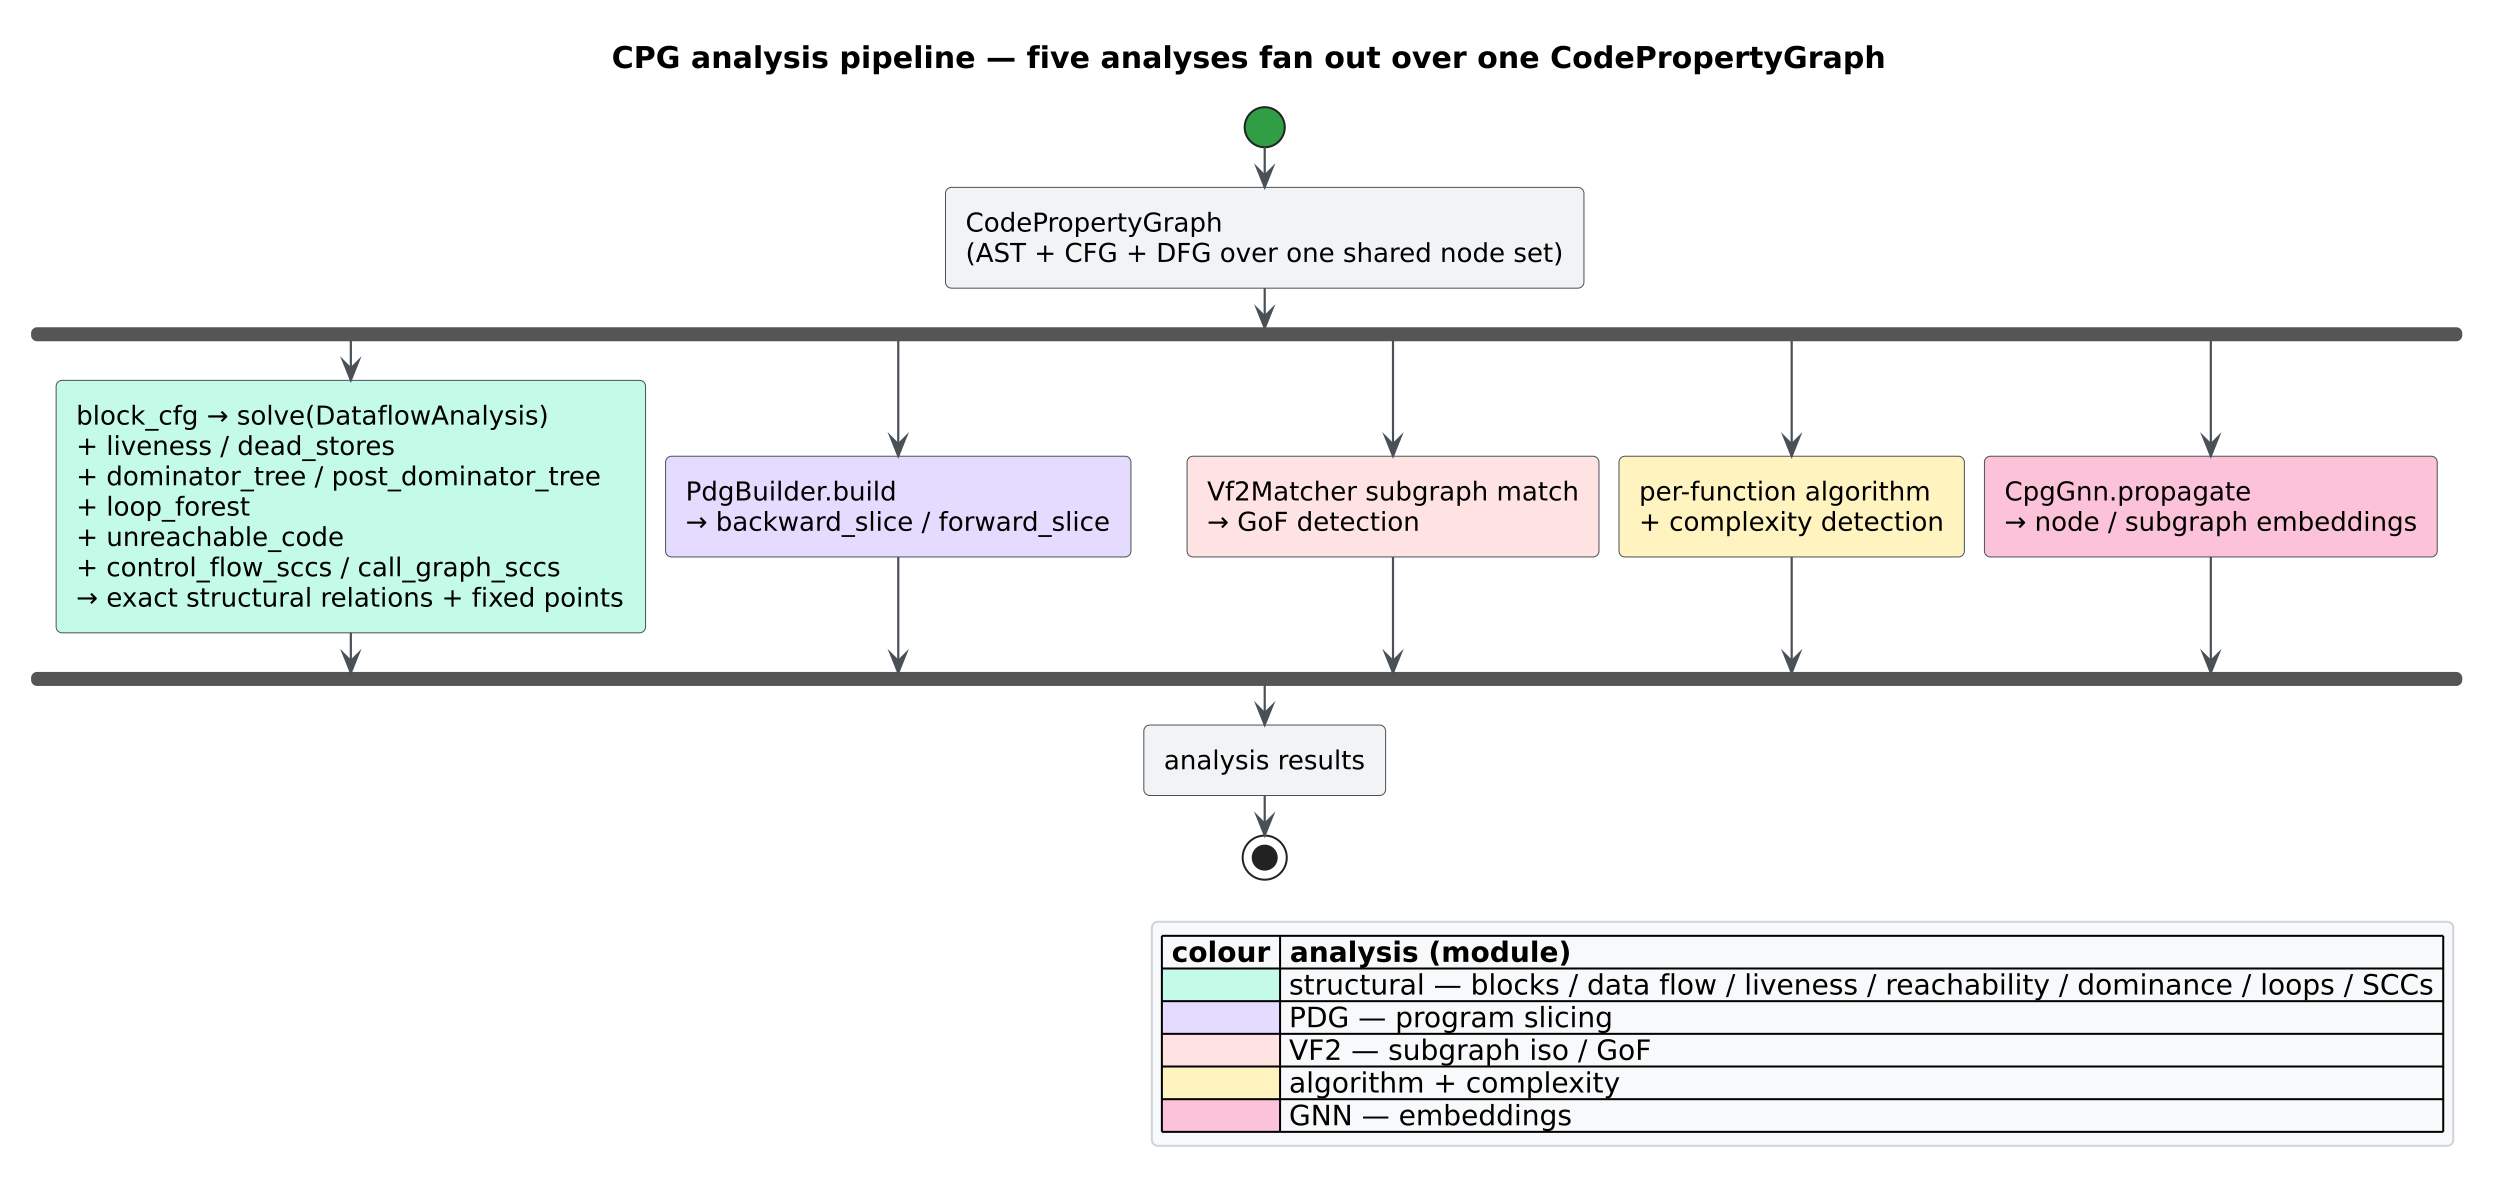
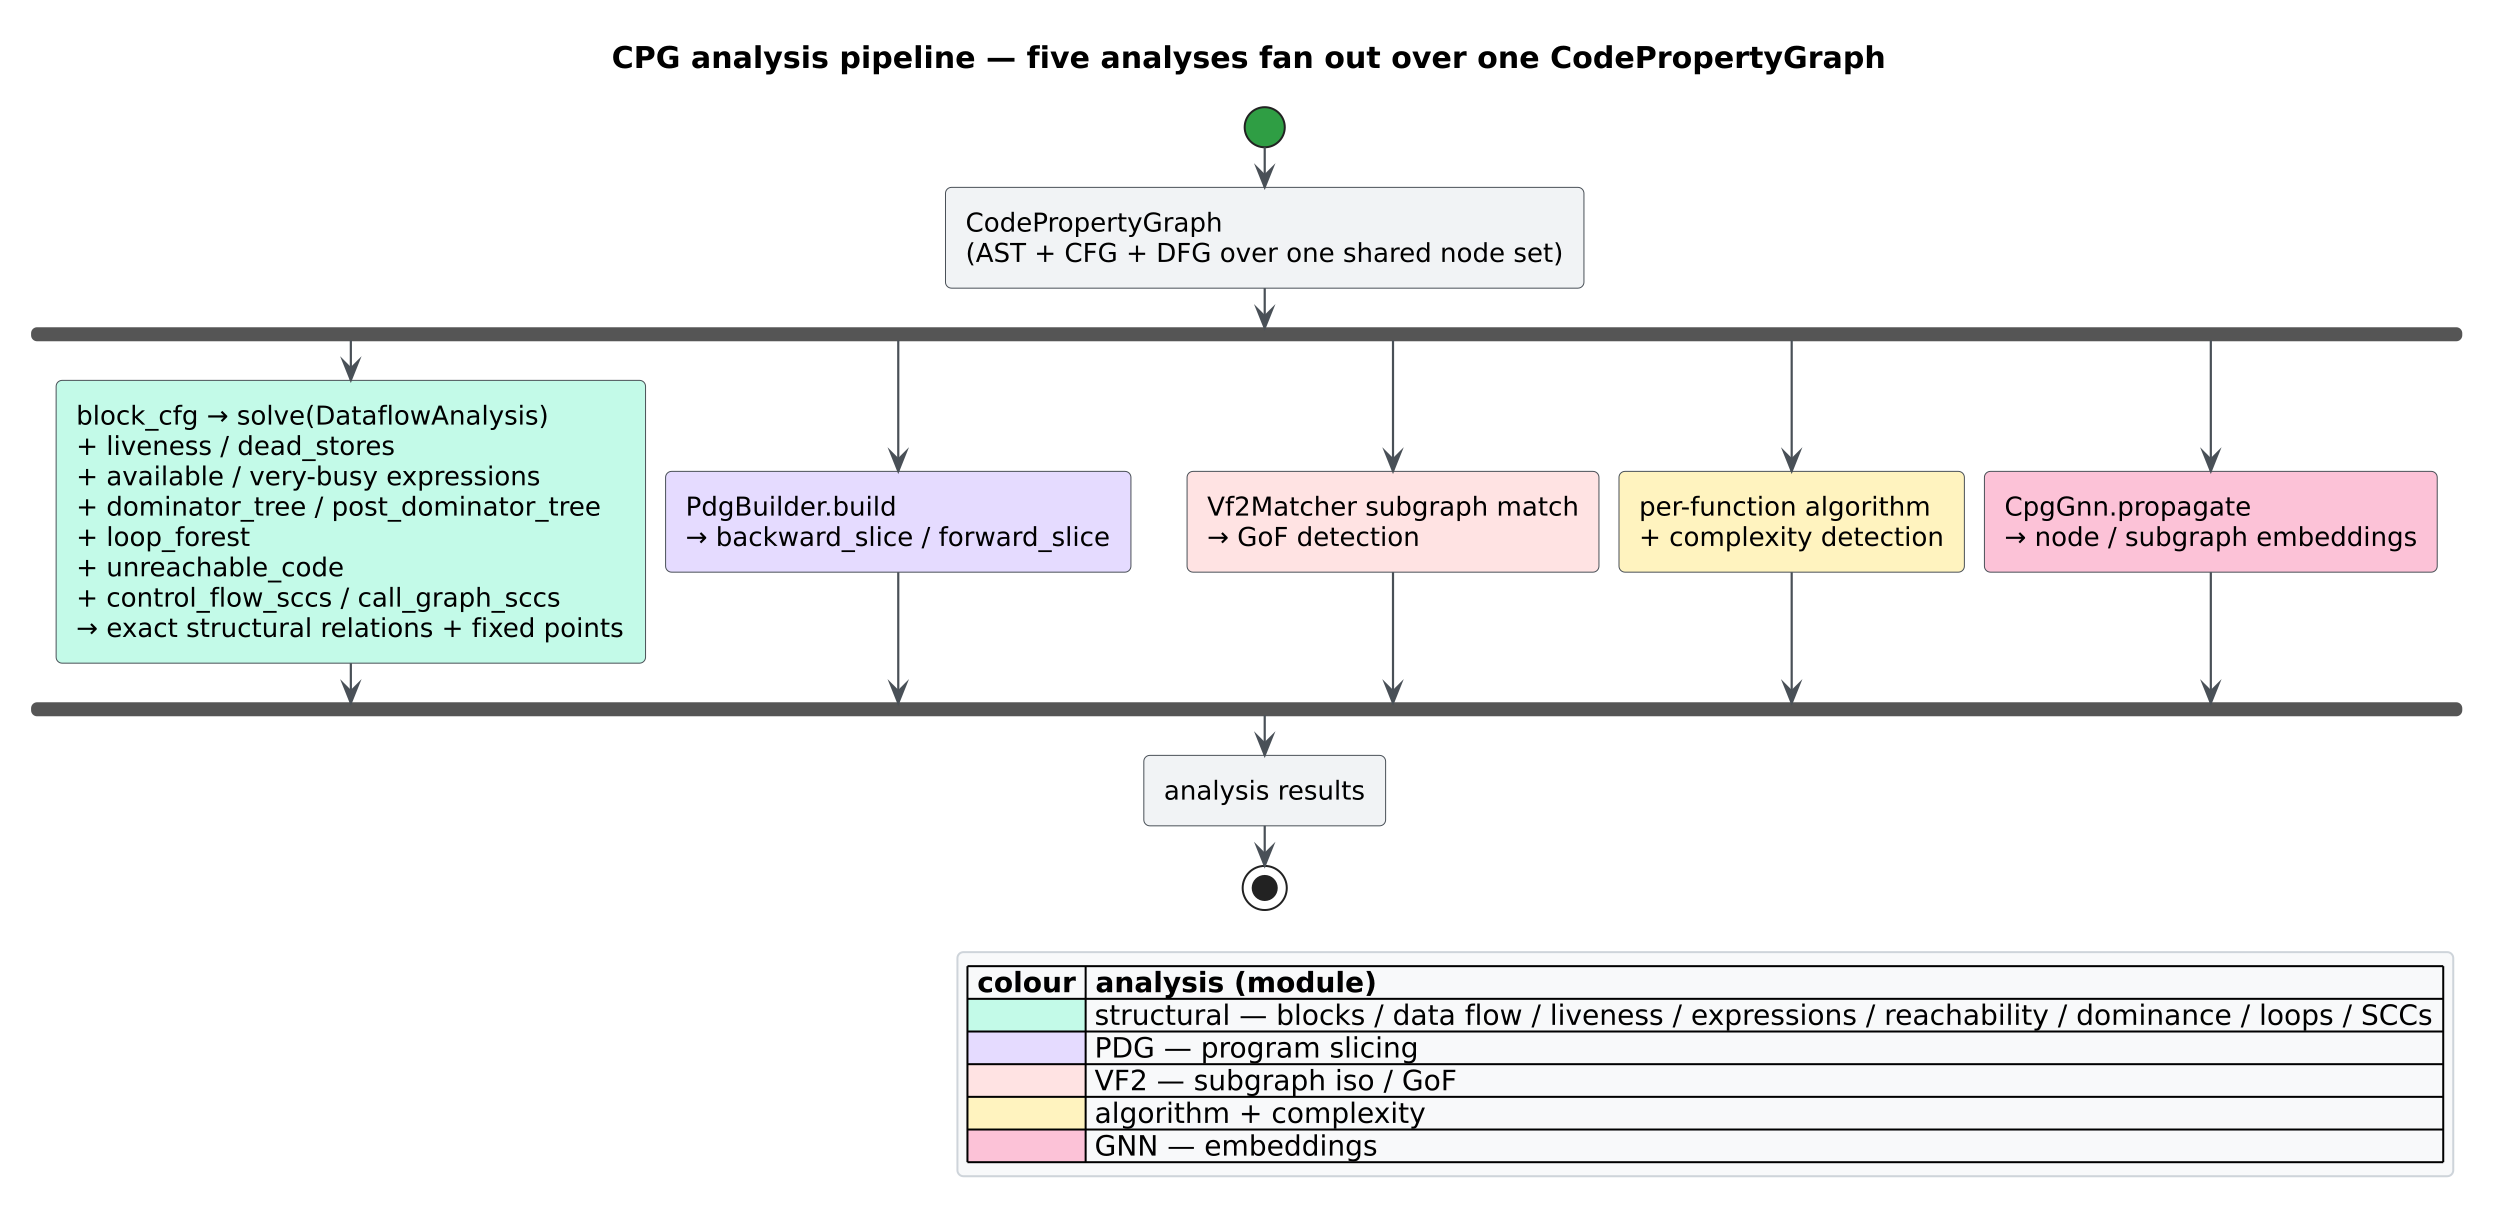
- <svg xmlns="http://www.w3.org/2000/svg" contentStyleType="text/css" data-diagram-type="ACTIVITY" height="595px" preserveAspectRatio="none" style="width:1247px;height:595px;background:#FFFFFF;" version="1.1" viewBox="0 0 1247 595" width="1247px" zoomAndPan="magnify">
+ <svg xmlns="http://www.w3.org/2000/svg" contentStyleType="text/css" data-diagram-type="ACTIVITY" height="610px" preserveAspectRatio="none" style="width:1247px;height:610px;background:#FFFFFF;" version="1.1" viewBox="0 0 1247 610" width="1247px" zoomAndPan="magnify">
  <defs />
  <g>
    <g class="title" data-source-line="2">
      <text fill="#000000" font-family="'DejaVu Sans'" font-size="15" font-weight="700" lengthAdjust="spacing" textLength="635.508" x="305.089" y="33.923">CPG analysis pipeline — five analyses fan out over one CodePropertyGraph</text>
    </g>
    <ellipse cx="630.842" cy="63.461" fill="#2F9E44" rx="10" ry="10" style="stroke:#222222;stroke-width:1;" />
    <rect fill="#F1F3F5" height="50.266" rx="3" ry="3" style="stroke:#495057;stroke-width:0.5;" width="318.46" x="471.612" y="93.461" />
    <text fill="#000000" font-family="'DejaVu Sans'" font-size="13" lengthAdjust="spacing" textLength="128.68" x="481.612" y="115.528">CodePropertyGraph</text>
    <text fill="#000000" font-family="'DejaVu Sans'" font-size="13" lengthAdjust="spacing" textLength="298.46" x="481.612" y="130.661">(AST + CFG + DFG over one shared node set)</text>
    <rect fill="#555555" height="6" rx="2.5" ry="2.5" style="stroke:#555555;stroke-width:1;" width="1211.685" x="16" y="163.727" />
-     <rect fill="#C3FAE8" height="125.93" rx="3" ry="3" style="stroke:#495057;stroke-width:0.5;" width="293.997" x="28" y="189.727" />
+     <rect fill="#C3FAE8" height="141.062" rx="3" ry="3" style="stroke:#495057;stroke-width:0.5;" width="293.997" x="28" y="189.727" />
    <text fill="#000000" font-family="'DejaVu Sans'" font-size="13" lengthAdjust="spacing" textLength="235.676" x="38" y="211.793">block_cfg → solve(DataflowAnalysis)</text>
    <text fill="#000000" font-family="'DejaVu Sans'" font-size="13" lengthAdjust="spacing" textLength="159.275" x="38" y="226.926">+ liveness / dead_stores</text>
-     <text fill="#000000" font-family="'DejaVu Sans'" font-size="13" lengthAdjust="spacing" textLength="262.285" x="38" y="242.059">+ dominator_tree / post_dominator_tree</text>
-     <text fill="#000000" font-family="'DejaVu Sans'" font-size="13" lengthAdjust="spacing" textLength="87.039" x="38" y="257.192">+ loop_forest</text>
-     <text fill="#000000" font-family="'DejaVu Sans'" font-size="13" lengthAdjust="spacing" textLength="133.878" x="38" y="272.325">+ unreachable_code</text>
-     <text fill="#000000" font-family="'DejaVu Sans'" font-size="13" lengthAdjust="spacing" textLength="241.865" x="38" y="287.457">+ control_flow_sccs / call_graph_sccs</text>
-     <text fill="#000000" font-family="'DejaVu Sans'" font-size="13" lengthAdjust="spacing" textLength="273.997" x="38" y="302.59">→ exact structural relations + fixed points</text>
-     <rect fill="#E5DBFF" height="50.266" rx="3" ry="3" style="stroke:#495057;stroke-width:0.5;" width="232.113" x="331.997" y="227.559" />
-     <text fill="#000000" font-family="'DejaVu Sans'" font-size="13" lengthAdjust="spacing" textLength="106.418" x="341.997" y="249.625">PdgBuilder.build</text>
-     <text fill="#000000" font-family="'DejaVu Sans'" font-size="13" lengthAdjust="spacing" textLength="212.113" x="341.997" y="264.758">→ backward_slice / forward_slice</text>
-     <rect fill="#FFE3E3" height="50.266" rx="3" ry="3" style="stroke:#495057;stroke-width:0.5;" width="205.447" x="592.11" y="227.559" />
-     <text fill="#000000" font-family="'DejaVu Sans'" font-size="13" lengthAdjust="spacing" textLength="185.447" x="602.11" y="249.625">Vf2Matcher subgraph match</text>
-     <text fill="#000000" font-family="'DejaVu Sans'" font-size="13" lengthAdjust="spacing" textLength="106.057" x="602.11" y="264.758">→ GoF detection</text>
-     <rect fill="#FFF3BF" height="50.266" rx="3" ry="3" style="stroke:#495057;stroke-width:0.5;" width="172.274" x="807.557" y="227.559" />
-     <text fill="#000000" font-family="'DejaVu Sans'" font-size="13" lengthAdjust="spacing" textLength="146.263" x="817.557" y="249.625">per-function algorithm</text>
-     <text fill="#000000" font-family="'DejaVu Sans'" font-size="13" lengthAdjust="spacing" textLength="152.274" x="817.557" y="264.758">+ complexity detection</text>
-     <rect fill="#FCC2D7" height="50.266" rx="3" ry="3" style="stroke:#495057;stroke-width:0.5;" width="225.855" x="989.831" y="227.559" />
-     <text fill="#000000" font-family="'DejaVu Sans'" font-size="13" lengthAdjust="spacing" textLength="123.348" x="999.831" y="249.625">CpgGnn.propagate</text>
-     <text fill="#000000" font-family="'DejaVu Sans'" font-size="13" lengthAdjust="spacing" textLength="205.855" x="999.831" y="264.758">→ node / subgraph embeddings</text>
-     <rect fill="#555555" height="6" rx="2.5" ry="2.5" style="stroke:#555555;stroke-width:1;" width="1211.685" x="16" y="335.656" />
-     <rect fill="#F1F3F5" height="35.133" rx="3" ry="3" style="stroke:#495057;stroke-width:0.5;" width="120.604" x="570.54" y="361.656" />
-     <text fill="#000000" font-family="'DejaVu Sans'" font-size="13" lengthAdjust="spacing" textLength="100.604" x="580.54" y="383.723">analysis results</text>
-     <ellipse cx="630.842" cy="427.789" fill="none" rx="11" ry="11" style="stroke:#222222;stroke-width:1;" />
-     <ellipse cx="630.842" cy="427.789" fill="#222222" rx="6" ry="6" style="stroke:#222222;stroke-width:1;" />
+     <text fill="#000000" font-family="'DejaVu Sans'" font-size="13" lengthAdjust="spacing" textLength="232.267" x="38" y="242.059">+ available / very-busy expressions</text>
+     <text fill="#000000" font-family="'DejaVu Sans'" font-size="13" lengthAdjust="spacing" textLength="262.285" x="38" y="257.192">+ dominator_tree / post_dominator_tree</text>
+     <text fill="#000000" font-family="'DejaVu Sans'" font-size="13" lengthAdjust="spacing" textLength="87.039" x="38" y="272.325">+ loop_forest</text>
+     <text fill="#000000" font-family="'DejaVu Sans'" font-size="13" lengthAdjust="spacing" textLength="133.878" x="38" y="287.457">+ unreachable_code</text>
+     <text fill="#000000" font-family="'DejaVu Sans'" font-size="13" lengthAdjust="spacing" textLength="241.865" x="38" y="302.59">+ control_flow_sccs / call_graph_sccs</text>
+     <text fill="#000000" font-family="'DejaVu Sans'" font-size="13" lengthAdjust="spacing" textLength="273.997" x="38" y="317.723">→ exact structural relations + fixed points</text>
+     <rect fill="#E5DBFF" height="50.266" rx="3" ry="3" style="stroke:#495057;stroke-width:0.5;" width="232.113" x="331.997" y="235.125" />
+     <text fill="#000000" font-family="'DejaVu Sans'" font-size="13" lengthAdjust="spacing" textLength="106.418" x="341.997" y="257.192">PdgBuilder.build</text>
+     <text fill="#000000" font-family="'DejaVu Sans'" font-size="13" lengthAdjust="spacing" textLength="212.113" x="341.997" y="272.325">→ backward_slice / forward_slice</text>
+     <rect fill="#FFE3E3" height="50.266" rx="3" ry="3" style="stroke:#495057;stroke-width:0.5;" width="205.447" x="592.11" y="235.125" />
+     <text fill="#000000" font-family="'DejaVu Sans'" font-size="13" lengthAdjust="spacing" textLength="185.447" x="602.11" y="257.192">Vf2Matcher subgraph match</text>
+     <text fill="#000000" font-family="'DejaVu Sans'" font-size="13" lengthAdjust="spacing" textLength="106.057" x="602.11" y="272.325">→ GoF detection</text>
+     <rect fill="#FFF3BF" height="50.266" rx="3" ry="3" style="stroke:#495057;stroke-width:0.5;" width="172.274" x="807.557" y="235.125" />
+     <text fill="#000000" font-family="'DejaVu Sans'" font-size="13" lengthAdjust="spacing" textLength="146.263" x="817.557" y="257.192">per-function algorithm</text>
+     <text fill="#000000" font-family="'DejaVu Sans'" font-size="13" lengthAdjust="spacing" textLength="152.274" x="817.557" y="272.325">+ complexity detection</text>
+     <rect fill="#FCC2D7" height="50.266" rx="3" ry="3" style="stroke:#495057;stroke-width:0.5;" width="225.855" x="989.831" y="235.125" />
+     <text fill="#000000" font-family="'DejaVu Sans'" font-size="13" lengthAdjust="spacing" textLength="123.348" x="999.831" y="257.192">CpgGnn.propagate</text>
+     <text fill="#000000" font-family="'DejaVu Sans'" font-size="13" lengthAdjust="spacing" textLength="205.855" x="999.831" y="272.325">→ node / subgraph embeddings</text>
+     <rect fill="#555555" height="6" rx="2.5" ry="2.5" style="stroke:#555555;stroke-width:1;" width="1211.685" x="16" y="350.789" />
+     <rect fill="#F1F3F5" height="35.133" rx="3" ry="3" style="stroke:#495057;stroke-width:0.5;" width="120.604" x="570.54" y="376.789" />
+     <text fill="#000000" font-family="'DejaVu Sans'" font-size="13" lengthAdjust="spacing" textLength="100.604" x="580.54" y="398.856">analysis results</text>
+     <ellipse cx="630.842" cy="442.922" fill="none" rx="11" ry="11" style="stroke:#222222;stroke-width:1;" />
+     <ellipse cx="630.842" cy="442.922" fill="#222222" rx="6" ry="6" style="stroke:#222222;stroke-width:1;" />
    <line style="stroke:#495057;stroke-width:1.1;" x1="630.842" x2="630.842" y1="73.461" y2="93.461" />
    <polygon fill="#495057" points="626.842,83.461,630.842,93.461,634.842,83.461,630.842,87.461" style="stroke:#495057;stroke-width:1;stroke-linejoin:miter;stroke-miterlimit:10;" />
    <line style="stroke:#495057;stroke-width:1.1;" x1="174.998" x2="174.998" y1="169.727" y2="189.727" />
    <polygon fill="#495057" points="170.998,179.727,174.998,189.727,178.998,179.727,174.998,183.727" style="stroke:#495057;stroke-width:1;stroke-linejoin:miter;stroke-miterlimit:10;" />
-     <line style="stroke:#495057;stroke-width:1.1;" x1="448.053" x2="448.053" y1="169.727" y2="227.559" />
-     <polygon fill="#495057" points="444.053,217.559,448.053,227.559,452.053,217.559,448.053,221.559" style="stroke:#495057;stroke-width:1;stroke-linejoin:miter;stroke-miterlimit:10;" />
-     <line style="stroke:#495057;stroke-width:1.1;" x1="694.833" x2="694.833" y1="169.727" y2="227.559" />
-     <polygon fill="#495057" points="690.833,217.559,694.833,227.559,698.833,217.559,694.833,221.559" style="stroke:#495057;stroke-width:1;stroke-linejoin:miter;stroke-miterlimit:10;" />
-     <line style="stroke:#495057;stroke-width:1.1;" x1="893.694" x2="893.694" y1="169.727" y2="227.559" />
-     <polygon fill="#495057" points="889.694,217.559,893.694,227.559,897.694,217.559,893.694,221.559" style="stroke:#495057;stroke-width:1;stroke-linejoin:miter;stroke-miterlimit:10;" />
-     <line style="stroke:#495057;stroke-width:1.1;" x1="1102.758" x2="1102.758" y1="169.727" y2="227.559" />
-     <polygon fill="#495057" points="1098.758,217.559,1102.758,227.559,1106.758,217.559,1102.758,221.559" style="stroke:#495057;stroke-width:1;stroke-linejoin:miter;stroke-miterlimit:10;" />
-     <line style="stroke:#495057;stroke-width:1.1;" x1="174.998" x2="174.998" y1="315.656" y2="335.656" />
-     <polygon fill="#495057" points="170.998,325.656,174.998,335.656,178.998,325.656,174.998,329.656" style="stroke:#495057;stroke-width:1;stroke-linejoin:miter;stroke-miterlimit:10;" />
-     <line style="stroke:#495057;stroke-width:1.1;" x1="448.053" x2="448.053" y1="277.824" y2="335.656" />
-     <polygon fill="#495057" points="444.053,325.656,448.053,335.656,452.053,325.656,448.053,329.656" style="stroke:#495057;stroke-width:1;stroke-linejoin:miter;stroke-miterlimit:10;" />
-     <line style="stroke:#495057;stroke-width:1.1;" x1="694.833" x2="694.833" y1="277.824" y2="335.656" />
-     <polygon fill="#495057" points="690.833,325.656,694.833,335.656,698.833,325.656,694.833,329.656" style="stroke:#495057;stroke-width:1;stroke-linejoin:miter;stroke-miterlimit:10;" />
-     <line style="stroke:#495057;stroke-width:1.1;" x1="893.694" x2="893.694" y1="277.824" y2="335.656" />
-     <polygon fill="#495057" points="889.694,325.656,893.694,335.656,897.694,325.656,893.694,329.656" style="stroke:#495057;stroke-width:1;stroke-linejoin:miter;stroke-miterlimit:10;" />
-     <line style="stroke:#495057;stroke-width:1.1;" x1="1102.758" x2="1102.758" y1="277.824" y2="335.656" />
-     <polygon fill="#495057" points="1098.758,325.656,1102.758,335.656,1106.758,325.656,1102.758,329.656" style="stroke:#495057;stroke-width:1;stroke-linejoin:miter;stroke-miterlimit:10;" />
+     <line style="stroke:#495057;stroke-width:1.1;" x1="448.053" x2="448.053" y1="169.727" y2="235.125" />
+     <polygon fill="#495057" points="444.053,225.125,448.053,235.125,452.053,225.125,448.053,229.125" style="stroke:#495057;stroke-width:1;stroke-linejoin:miter;stroke-miterlimit:10;" />
+     <line style="stroke:#495057;stroke-width:1.1;" x1="694.833" x2="694.833" y1="169.727" y2="235.125" />
+     <polygon fill="#495057" points="690.833,225.125,694.833,235.125,698.833,225.125,694.833,229.125" style="stroke:#495057;stroke-width:1;stroke-linejoin:miter;stroke-miterlimit:10;" />
+     <line style="stroke:#495057;stroke-width:1.1;" x1="893.694" x2="893.694" y1="169.727" y2="235.125" />
+     <polygon fill="#495057" points="889.694,225.125,893.694,235.125,897.694,225.125,893.694,229.125" style="stroke:#495057;stroke-width:1;stroke-linejoin:miter;stroke-miterlimit:10;" />
+     <line style="stroke:#495057;stroke-width:1.1;" x1="1102.758" x2="1102.758" y1="169.727" y2="235.125" />
+     <polygon fill="#495057" points="1098.758,225.125,1102.758,235.125,1106.758,225.125,1102.758,229.125" style="stroke:#495057;stroke-width:1;stroke-linejoin:miter;stroke-miterlimit:10;" />
+     <line style="stroke:#495057;stroke-width:1.1;" x1="174.998" x2="174.998" y1="330.789" y2="350.789" />
+     <polygon fill="#495057" points="170.998,340.789,174.998,350.789,178.998,340.789,174.998,344.789" style="stroke:#495057;stroke-width:1;stroke-linejoin:miter;stroke-miterlimit:10;" />
+     <line style="stroke:#495057;stroke-width:1.1;" x1="448.053" x2="448.053" y1="285.391" y2="350.789" />
+     <polygon fill="#495057" points="444.053,340.789,448.053,350.789,452.053,340.789,448.053,344.789" style="stroke:#495057;stroke-width:1;stroke-linejoin:miter;stroke-miterlimit:10;" />
+     <line style="stroke:#495057;stroke-width:1.1;" x1="694.833" x2="694.833" y1="285.391" y2="350.789" />
+     <polygon fill="#495057" points="690.833,340.789,694.833,350.789,698.833,340.789,694.833,344.789" style="stroke:#495057;stroke-width:1;stroke-linejoin:miter;stroke-miterlimit:10;" />
+     <line style="stroke:#495057;stroke-width:1.1;" x1="893.694" x2="893.694" y1="285.391" y2="350.789" />
+     <polygon fill="#495057" points="889.694,340.789,893.694,350.789,897.694,340.789,893.694,344.789" style="stroke:#495057;stroke-width:1;stroke-linejoin:miter;stroke-miterlimit:10;" />
+     <line style="stroke:#495057;stroke-width:1.1;" x1="1102.758" x2="1102.758" y1="285.391" y2="350.789" />
+     <polygon fill="#495057" points="1098.758,340.789,1102.758,350.789,1106.758,340.789,1102.758,344.789" style="stroke:#495057;stroke-width:1;stroke-linejoin:miter;stroke-miterlimit:10;" />
    <line style="stroke:#495057;stroke-width:1.1;" x1="630.842" x2="630.842" y1="143.727" y2="163.727" />
    <polygon fill="#495057" points="626.842,153.727,630.842,163.727,634.842,153.727,630.842,157.727" style="stroke:#495057;stroke-width:1;stroke-linejoin:miter;stroke-miterlimit:10;" />
-     <line style="stroke:#495057;stroke-width:1.1;" x1="630.842" x2="630.842" y1="341.656" y2="361.656" />
-     <polygon fill="#495057" points="626.842,351.656,630.842,361.656,634.842,351.656,630.842,355.656" style="stroke:#495057;stroke-width:1;stroke-linejoin:miter;stroke-miterlimit:10;" />
-     <line style="stroke:#495057;stroke-width:1.1;" x1="630.842" x2="630.842" y1="396.789" y2="416.789" />
-     <polygon fill="#495057" points="626.842,406.789,630.842,416.789,634.842,406.789,630.842,410.789" style="stroke:#495057;stroke-width:1;stroke-linejoin:miter;stroke-miterlimit:10;" />
-     <g class="legend" data-source-line="29">
-       <rect fill="#F8F9FA" height="111.781" rx="3" ry="3" style="stroke:#CED4DA;stroke-width:1;" width="649.14" x="574.545" y="459.789" />
-       <text fill="#000000" font-family="'DejaVu Sans'" font-size="14" font-weight="700" lengthAdjust="spacing" textLength="49.205" x="584.419" y="479.784">colour</text>
-       <text fill="#000000" font-family="'DejaVu Sans'" font-size="14" font-weight="700" lengthAdjust="spacing" textLength="140.41" x="643.373" y="479.784">analysis (module)</text>
-       <rect fill="#C3FAE8" height="16.297" style="stroke:none;stroke-width:1;" width="58.953" x="579.545" y="483.086" />
-       <text fill="#000000" font-family="'DejaVu Sans'" font-size="14" lengthAdjust="spacing" textLength="4.45" x="579.545" y="496.081"> </text>
-       <text fill="#000000" font-family="'DejaVu Sans'" font-size="14" lengthAdjust="spacing" textLength="571.286" x="642.949" y="496.081">structural — blocks / data flow / liveness / reachability / dominance / loops / SCCs</text>
-       <rect fill="#E5DBFF" height="16.297" style="stroke:none;stroke-width:1;" width="58.953" x="579.545" y="499.383" />
-       <text fill="#000000" font-family="'DejaVu Sans'" font-size="14" lengthAdjust="spacing" textLength="4.45" x="579.545" y="512.378"> </text>
-       <text fill="#000000" font-family="'DejaVu Sans'" font-size="14" lengthAdjust="spacing" textLength="161.909" x="642.949" y="512.378">PDG — program slicing</text>
-       <rect fill="#FFE3E3" height="16.297" style="stroke:none;stroke-width:1;" width="58.953" x="579.545" y="515.68" />
-       <text fill="#000000" font-family="'DejaVu Sans'" font-size="14" lengthAdjust="spacing" textLength="4.45" x="579.545" y="528.675"> </text>
-       <text fill="#000000" font-family="'DejaVu Sans'" font-size="14" lengthAdjust="spacing" textLength="180.756" x="642.949" y="528.675">VF2 — subgraph iso / GoF</text>
-       <rect fill="#FFF3BF" height="16.297" style="stroke:none;stroke-width:1;" width="58.953" x="579.545" y="531.977" />
-       <text fill="#000000" font-family="'DejaVu Sans'" font-size="14" lengthAdjust="spacing" textLength="4.45" x="579.545" y="544.972"> </text>
-       <text fill="#000000" font-family="'DejaVu Sans'" font-size="14" lengthAdjust="spacing" textLength="165.436" x="642.949" y="544.972">algorithm + complexity</text>
-       <rect fill="#FCC2D7" height="16.297" style="stroke:none;stroke-width:1;" width="58.953" x="579.545" y="548.273" />
-       <text fill="#000000" font-family="'DejaVu Sans'" font-size="14" lengthAdjust="spacing" textLength="4.45" x="579.545" y="561.269"> </text>
-       <text fill="#000000" font-family="'DejaVu Sans'" font-size="14" lengthAdjust="spacing" textLength="141.162" x="642.949" y="561.269">GNN — embeddings</text>
-       <line style="stroke:#000000;stroke-width:1;" x1="579.545" x2="1218.685" y1="466.789" y2="466.789" />
-       <line style="stroke:#000000;stroke-width:1;" x1="579.545" x2="1218.685" y1="483.086" y2="483.086" />
-       <line style="stroke:#000000;stroke-width:1;" x1="579.545" x2="1218.685" y1="499.383" y2="499.383" />
-       <line style="stroke:#000000;stroke-width:1;" x1="579.545" x2="1218.685" y1="515.68" y2="515.68" />
-       <line style="stroke:#000000;stroke-width:1;" x1="579.545" x2="1218.685" y1="531.977" y2="531.977" />
-       <line style="stroke:#000000;stroke-width:1;" x1="579.545" x2="1218.685" y1="548.273" y2="548.273" />
-       <line style="stroke:#000000;stroke-width:1;" x1="579.545" x2="1218.685" y1="564.57" y2="564.57" />
-       <line style="stroke:#000000;stroke-width:1;" x1="579.545" x2="579.545" y1="466.789" y2="564.57" />
-       <line style="stroke:#000000;stroke-width:1;" x1="638.499" x2="638.499" y1="466.789" y2="564.57" />
-       <line style="stroke:#000000;stroke-width:1;" x1="1218.685" x2="1218.685" y1="466.789" y2="564.57" />
+     <line style="stroke:#495057;stroke-width:1.1;" x1="630.842" x2="630.842" y1="356.789" y2="376.789" />
+     <polygon fill="#495057" points="626.842,366.789,630.842,376.789,634.842,366.789,630.842,370.789" style="stroke:#495057;stroke-width:1;stroke-linejoin:miter;stroke-miterlimit:10;" />
+     <line style="stroke:#495057;stroke-width:1.1;" x1="630.842" x2="630.842" y1="411.922" y2="431.922" />
+     <polygon fill="#495057" points="626.842,421.922,630.842,431.922,634.842,421.922,630.842,425.922" style="stroke:#495057;stroke-width:1;stroke-linejoin:miter;stroke-miterlimit:10;" />
+     <g class="legend" data-source-line="30">
+       <rect fill="#F8F9FA" height="111.781" rx="3" ry="3" style="stroke:#CED4DA;stroke-width:1;" width="746.121" x="477.564" y="474.922" />
+       <text fill="#000000" font-family="'DejaVu Sans'" font-size="14" font-weight="700" lengthAdjust="spacing" textLength="49.205" x="487.438" y="494.917">colour</text>
+       <text fill="#000000" font-family="'DejaVu Sans'" font-size="14" font-weight="700" lengthAdjust="spacing" textLength="140.41" x="546.391" y="494.917">analysis (module)</text>
+       <rect fill="#C3FAE8" height="16.297" style="stroke:none;stroke-width:1;" width="58.953" x="482.564" y="498.219" />
+       <text fill="#000000" font-family="'DejaVu Sans'" font-size="14" lengthAdjust="spacing" textLength="4.45" x="482.564" y="511.214"> </text>
+       <text fill="#000000" font-family="'DejaVu Sans'" font-size="14" lengthAdjust="spacing" textLength="668.268" x="545.967" y="511.214">structural — blocks / data flow / liveness / expressions / reachability / dominance / loops / SCCs</text>
+       <rect fill="#E5DBFF" height="16.297" style="stroke:none;stroke-width:1;" width="58.953" x="482.564" y="514.516" />
+       <text fill="#000000" font-family="'DejaVu Sans'" font-size="14" lengthAdjust="spacing" textLength="4.45" x="482.564" y="527.511"> </text>
+       <text fill="#000000" font-family="'DejaVu Sans'" font-size="14" lengthAdjust="spacing" textLength="161.909" x="545.967" y="527.511">PDG — program slicing</text>
+       <rect fill="#FFE3E3" height="16.297" style="stroke:none;stroke-width:1;" width="58.953" x="482.564" y="530.812" />
+       <text fill="#000000" font-family="'DejaVu Sans'" font-size="14" lengthAdjust="spacing" textLength="4.45" x="482.564" y="543.808"> </text>
+       <text fill="#000000" font-family="'DejaVu Sans'" font-size="14" lengthAdjust="spacing" textLength="180.756" x="545.967" y="543.808">VF2 — subgraph iso / GoF</text>
+       <rect fill="#FFF3BF" height="16.297" style="stroke:none;stroke-width:1;" width="58.953" x="482.564" y="547.109" />
+       <text fill="#000000" font-family="'DejaVu Sans'" font-size="14" lengthAdjust="spacing" textLength="4.45" x="482.564" y="560.105"> </text>
+       <text fill="#000000" font-family="'DejaVu Sans'" font-size="14" lengthAdjust="spacing" textLength="165.436" x="545.967" y="560.105">algorithm + complexity</text>
+       <rect fill="#FCC2D7" height="16.297" style="stroke:none;stroke-width:1;" width="58.953" x="482.564" y="563.406" />
+       <text fill="#000000" font-family="'DejaVu Sans'" font-size="14" lengthAdjust="spacing" textLength="4.45" x="482.564" y="576.401"> </text>
+       <text fill="#000000" font-family="'DejaVu Sans'" font-size="14" lengthAdjust="spacing" textLength="141.162" x="545.967" y="576.401">GNN — embeddings</text>
+       <line style="stroke:#000000;stroke-width:1;" x1="482.564" x2="1218.685" y1="481.922" y2="481.922" />
+       <line style="stroke:#000000;stroke-width:1;" x1="482.564" x2="1218.685" y1="498.219" y2="498.219" />
+       <line style="stroke:#000000;stroke-width:1;" x1="482.564" x2="1218.685" y1="514.516" y2="514.516" />
+       <line style="stroke:#000000;stroke-width:1;" x1="482.564" x2="1218.685" y1="530.812" y2="530.812" />
+       <line style="stroke:#000000;stroke-width:1;" x1="482.564" x2="1218.685" y1="547.109" y2="547.109" />
+       <line style="stroke:#000000;stroke-width:1;" x1="482.564" x2="1218.685" y1="563.406" y2="563.406" />
+       <line style="stroke:#000000;stroke-width:1;" x1="482.564" x2="1218.685" y1="579.703" y2="579.703" />
+       <line style="stroke:#000000;stroke-width:1;" x1="482.564" x2="482.564" y1="481.922" y2="579.703" />
+       <line style="stroke:#000000;stroke-width:1;" x1="541.517" x2="541.517" y1="481.922" y2="579.703" />
+       <line style="stroke:#000000;stroke-width:1;" x1="1218.685" x2="1218.685" y1="481.922" y2="579.703" />
    </g>
  </g>
</svg>
